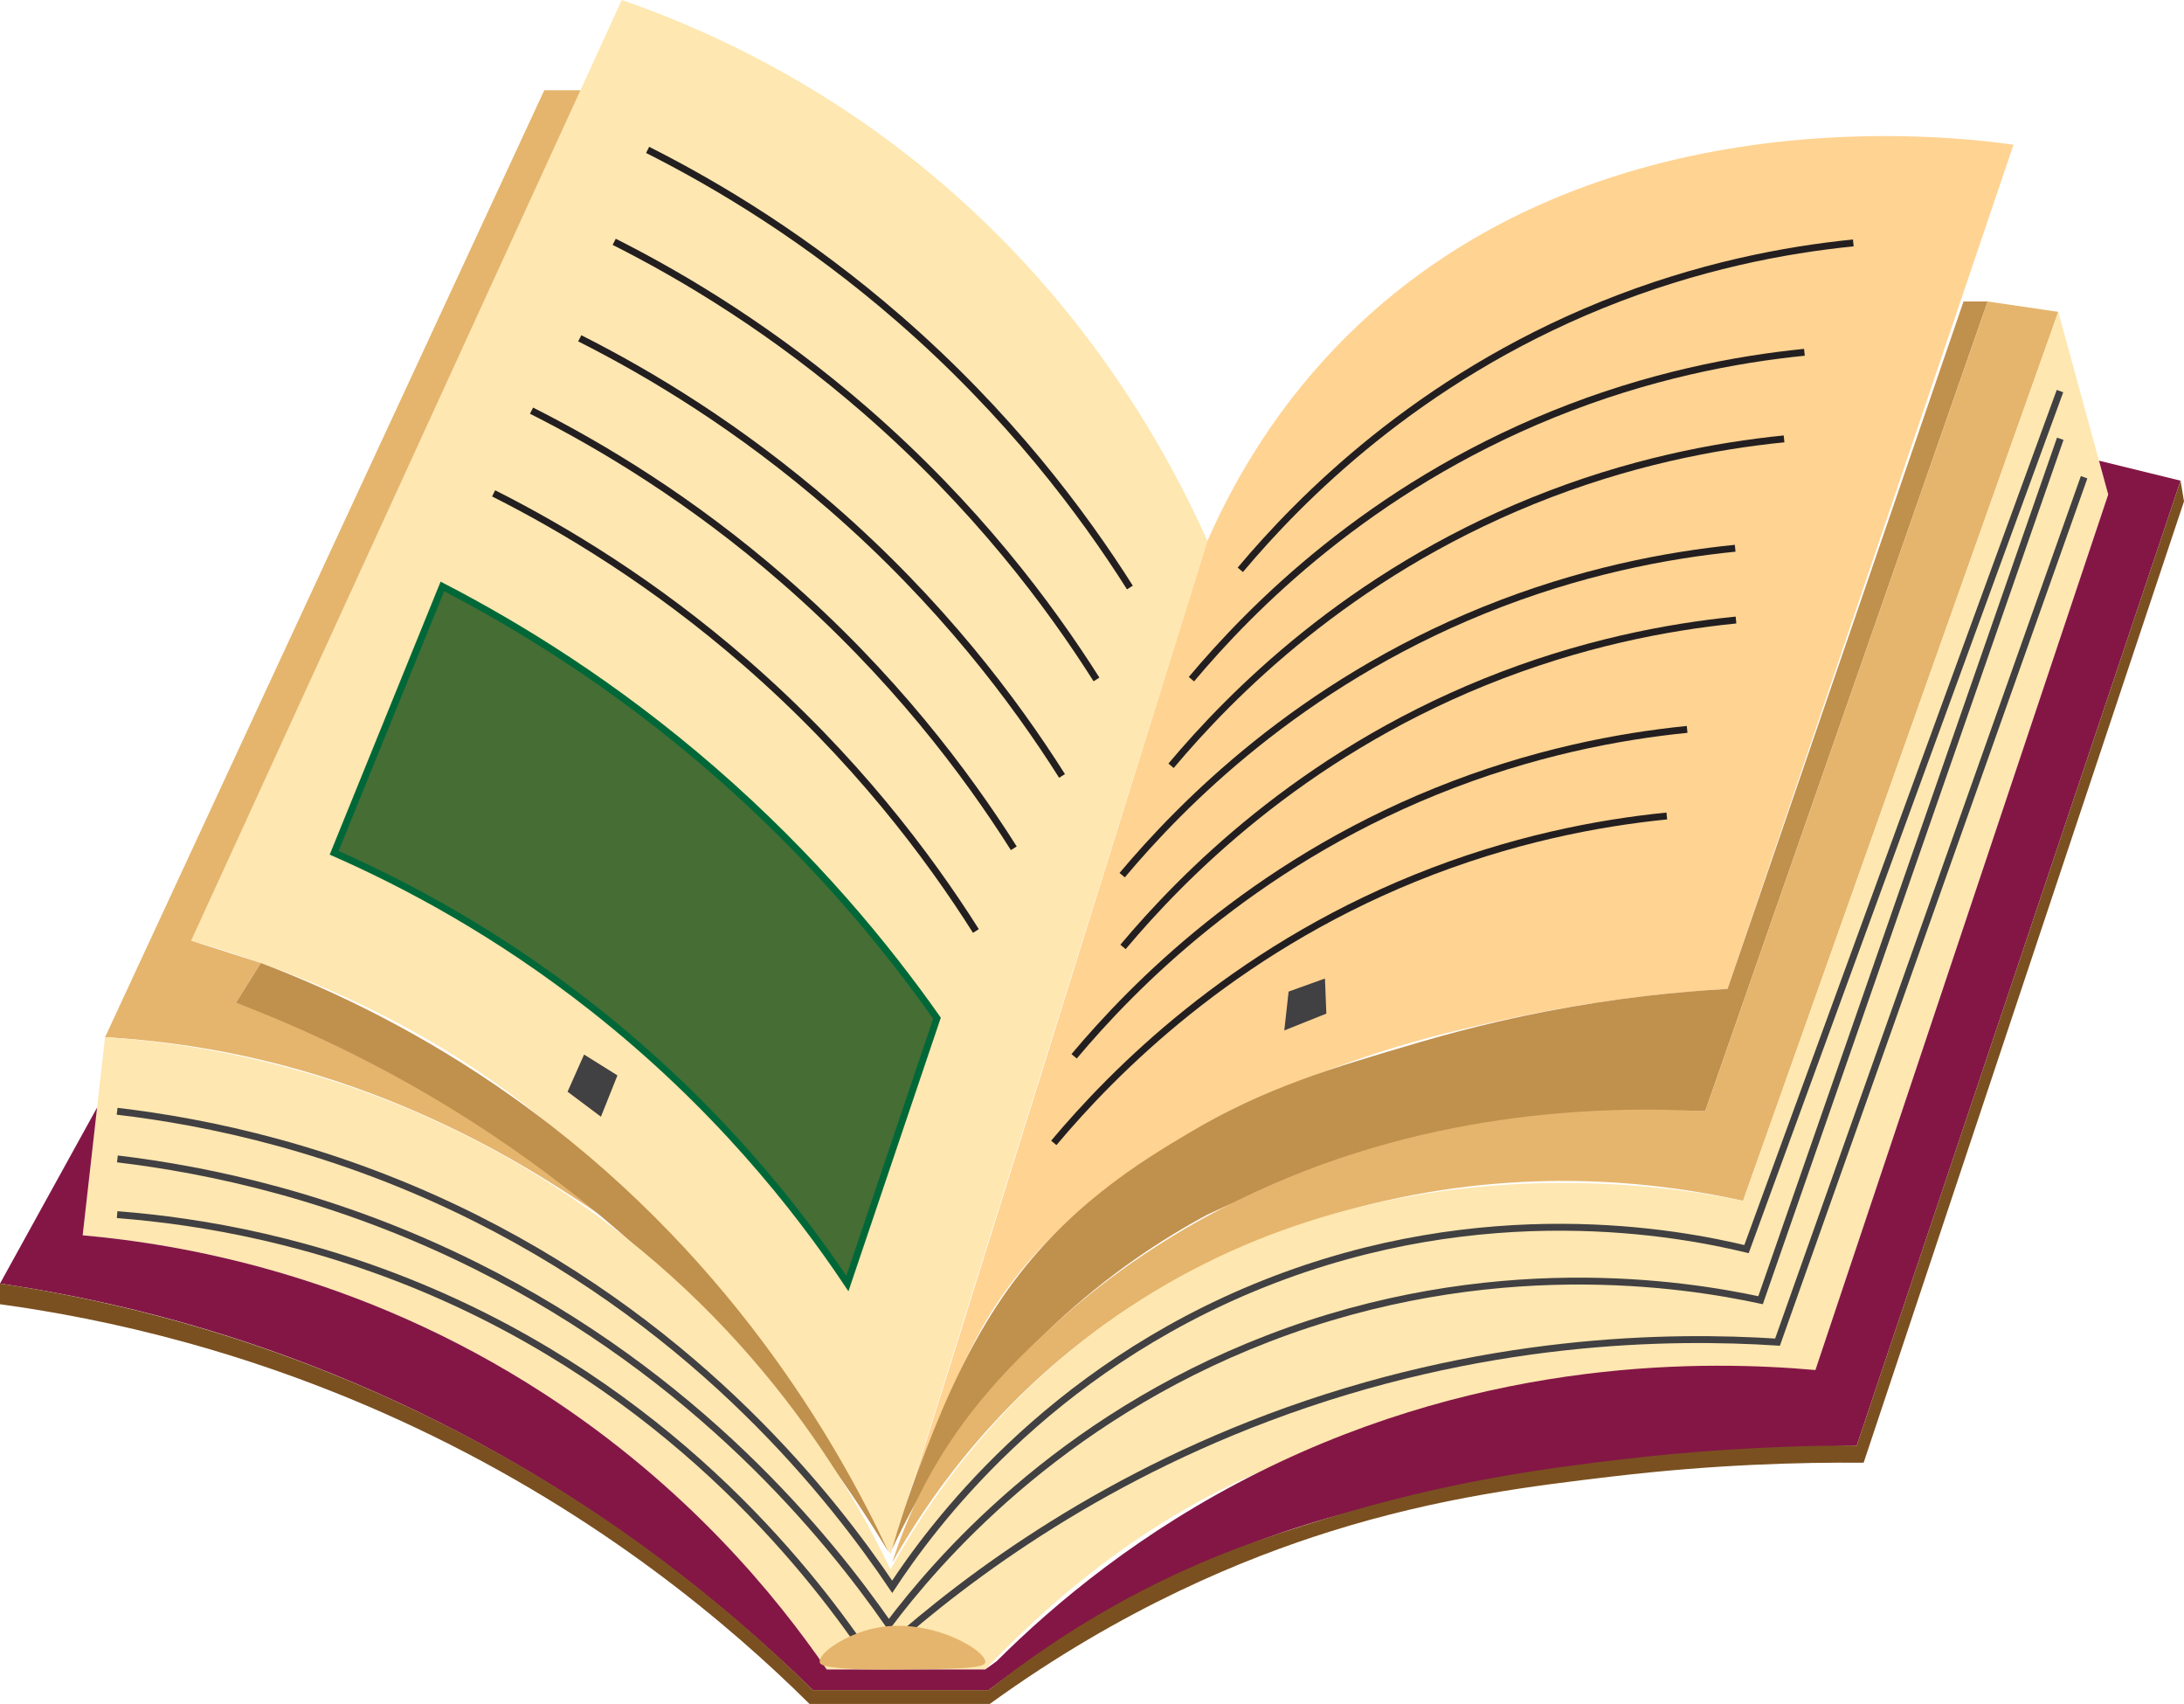
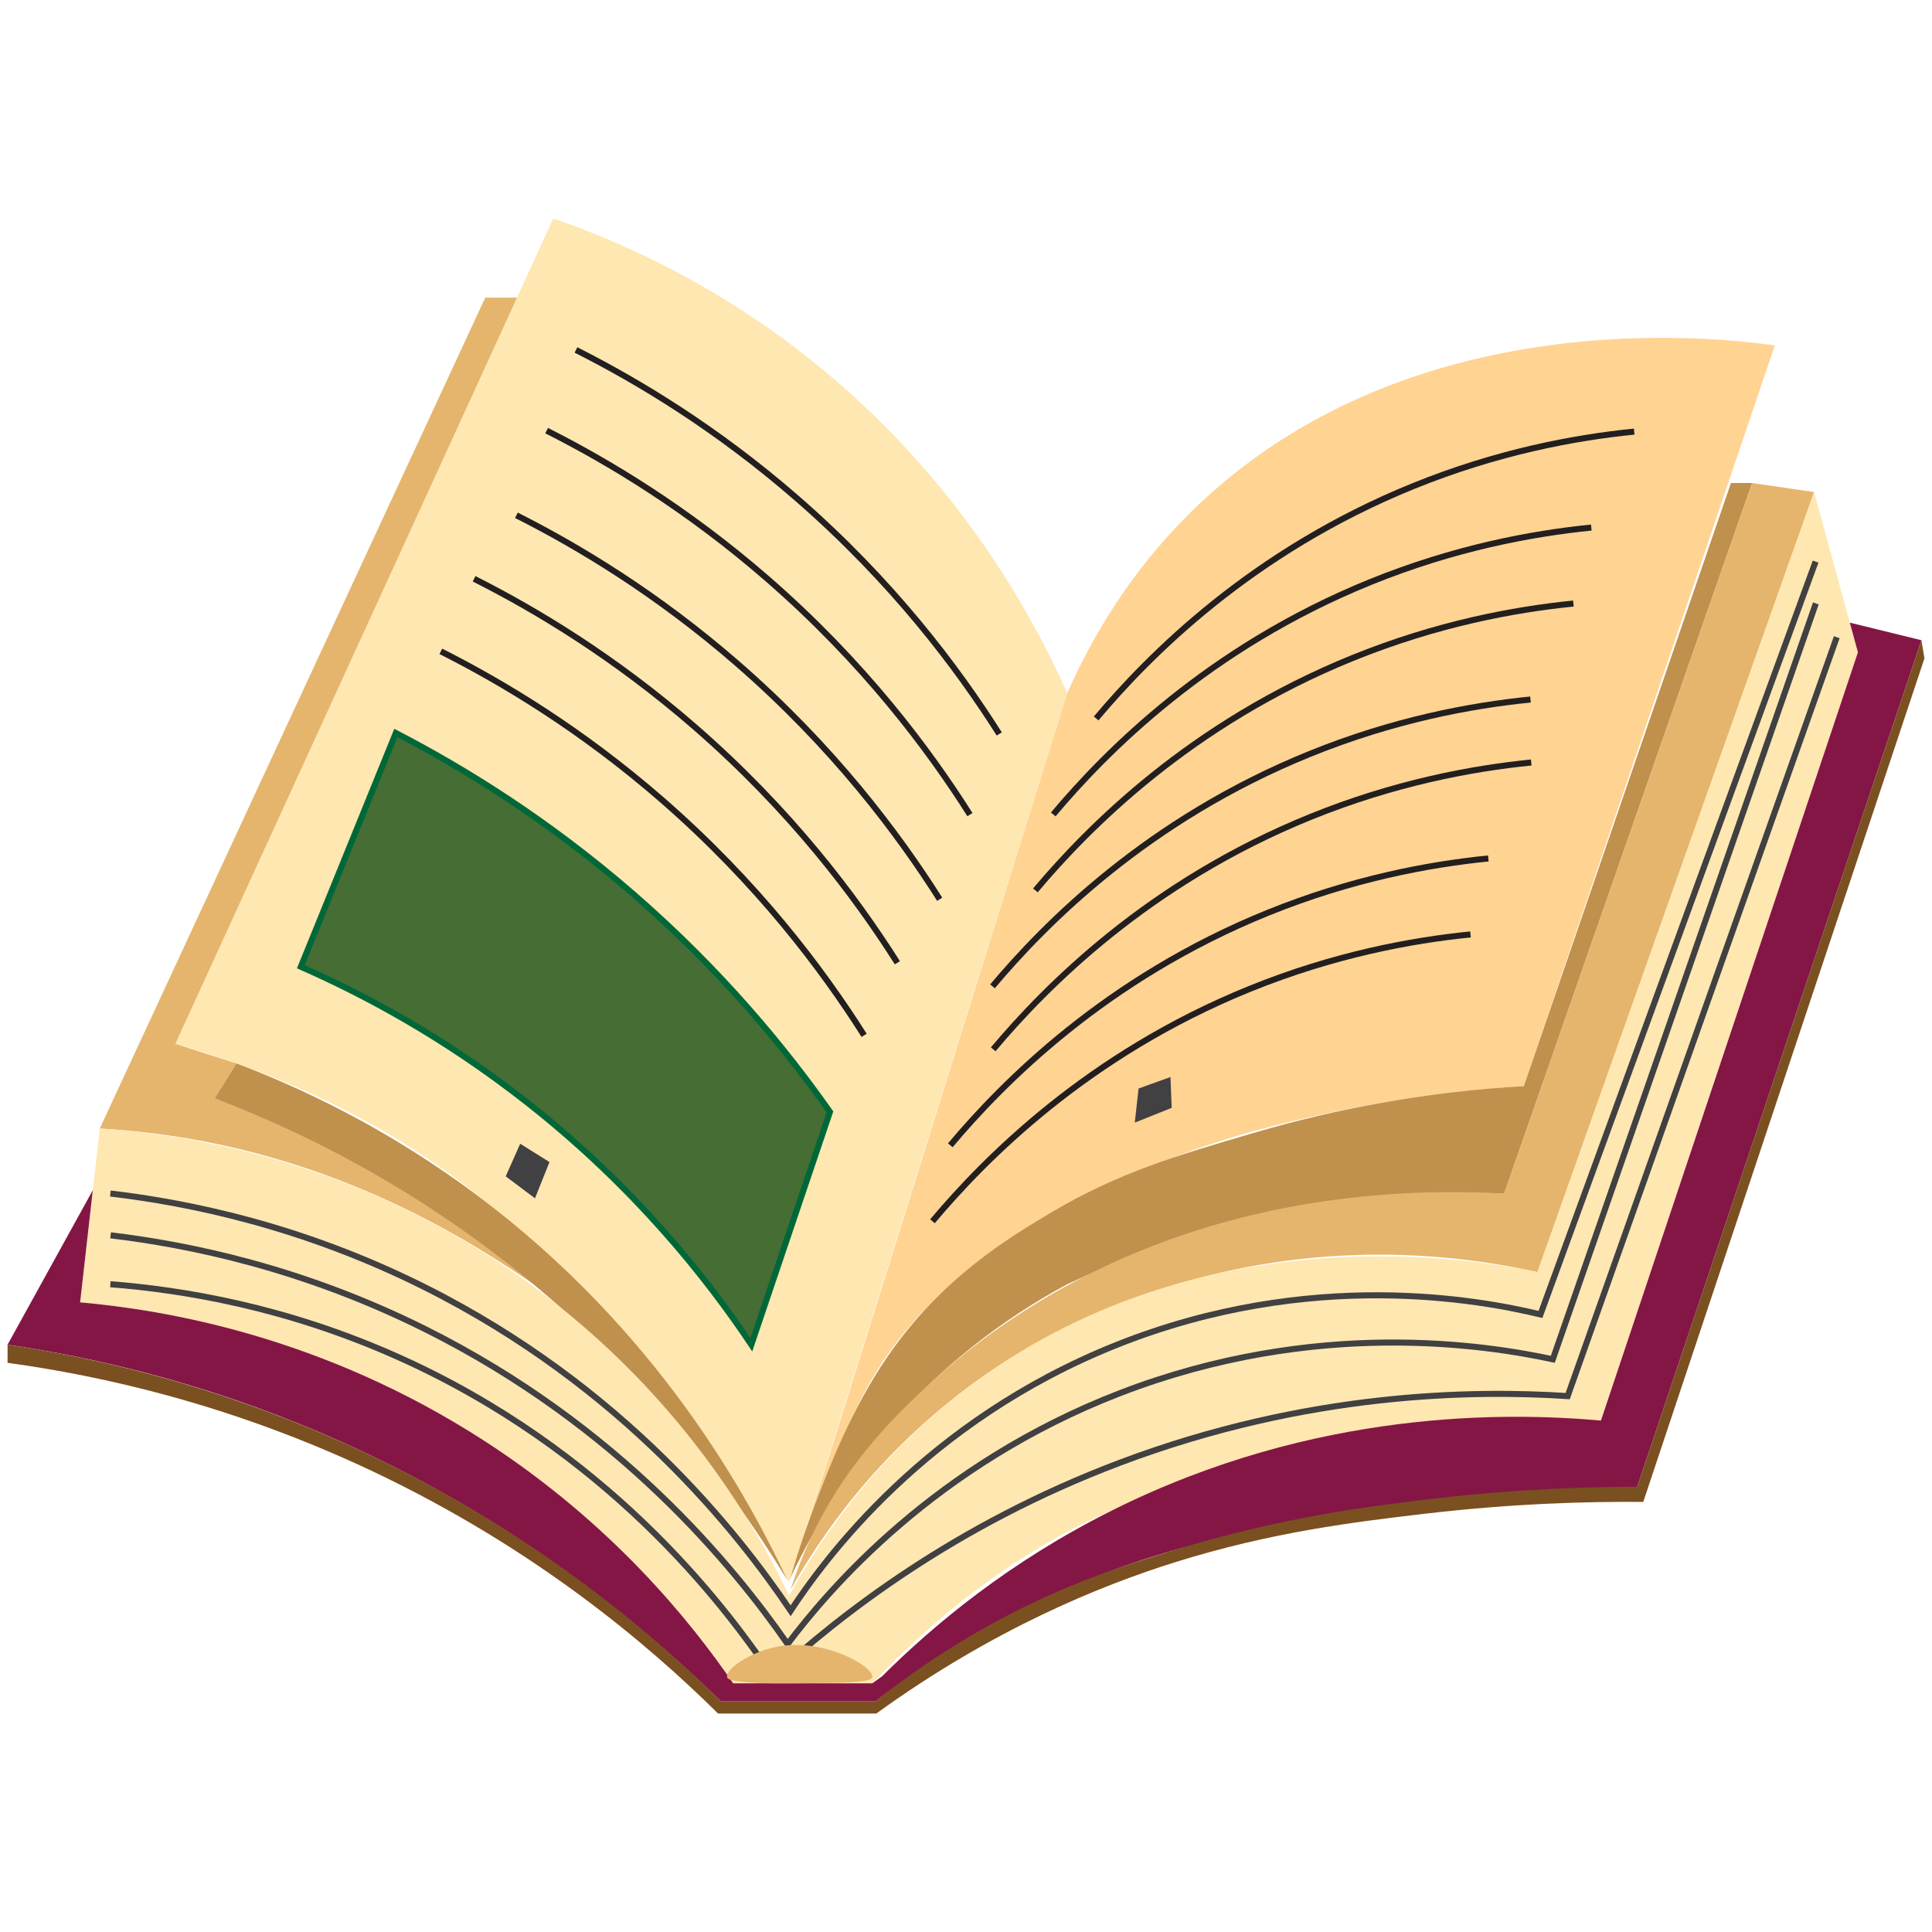
- <svg xmlns="http://www.w3.org/2000/svg" id="Layer_1" viewBox="0 0 634 494.5">
-   <path d="M180.5,0L55.5,273c51.55,14.7,84.95,37.13,106,55,54.6,46.37,95.95,121.52,97,123h0l92-294c-11.95-26.71-38.22-75.27-91-115C230.48,20.15,202.12,7.5,180.5,0Z" fill="#fee7b0" stroke-width="0" />
-   <path d="M258.5,451c-.1-.03,5.26-19.14,15.5-42.5,6-13.68,10.23-23.19,18-34,11.01-15.32,22.62-24.19,33-32,22.84-17.18,43.67-25.39,59.5-31.5,20.6-7.95,36.91-11.68,49.5-14.5,18.07-4.05,40.84-7.91,67.5-9.5,27.67-81.67,55.33-163.33,83-245-17.08-2.41-121.35-15.49-193,55-20.21,19.88-32.9,41.57-41,60-74.65,239.53-91.83,294.06-92,294Z" fill="#ffd392" stroke-width="0" />
-   <path d="M168.51,26.19l-113.01,246.81,20.22,6.47-7.22,11.53c11.15,3.78,26.1,9.5,43,18,39.99,20.11,67.51,44.01,66.5,45.5-1.16,1.72-37.57-30.14-96.5-45.5-20.65-5.38-38.47-7.28-51-8L158,26.19h10.51Z" fill="#e5b56d" stroke-width="0" />
-   <path d="M68.5,291l7.22-11.53c21.5,8.15,47.03,20.38,73.28,39.03,61.95,44.04,93.89,99.79,109,132-20.67-34.02-58.25-84.8-121-125-24.28-15.56-47.74-26.58-68.5-34.5Z" fill="#c0904d" stroke-width="0" />
-   <path d="M577,87.5h-7c-22.83,66.5-45.67,133-68.5,199.5-14.29.8-32.17,2.58-52.5,6.5-7.08,1.36-20.45,4.14-37,9-25.09,7.37-44.65,13.11-66.75,26.24-13.58,8.07-36.27,21.54-54.25,47.76-12.02,17.54-19.53,37.26-24,49-3.71,9.74-6.3,18.06-8,24,7.88-16.83,22.1-41.62,47-65,15.88-14.91,31.69-25.11,44.5-32,16.66-7.84,38-16.1,63.5-22,31.79-7.35,59.76-8.64,81-8,27.33-78.33,54.67-156.67,82-235Z" fill="#c0904d" stroke-width="0" />
-   <path d="M577,87.5c-27.33,78.33-54.67,156.67-82,235-30.55-1.68-83.09-.13-136,26-27.32,13.49-45.18,28.83-53,36-11.95,10.97-30.97,28.78-43,58-1.86,4.52-3.16,8.36-4,11,9.29-16.54,28.04-44.85,61.48-69,7.15-5.16,36.7-25.83,81.52-36,44.54-10.11,82.17-4.87,104,0l91.5-258c-6.83-1-13.67-2-20.5-3Z" fill="#e5b56d" stroke-width="0" />
-   <path d="M30.5,301c24.75,1.65,76.54,8.46,130,43,59.22,38.27,87.28,89.12,98,111.5,10.82-19.67,29.9-47.64,61.98-71,77.43-56.38,167.22-39.78,185.52-36l91.5-258,14.5,53-85,254.1c-13.26,1.37-32.65,3.57-56,6.9-39.3,5.61-63.83,9.11-84,15-23.51,6.86-60.91,22.76-101,65h-46c-14.39-20.95-40.33-52.97-82-80-54.19-35.15-106.78-43.58-134-46l6.5-57.5Z" fill="#fee7b0" stroke-width="0" />
-   <path d="M28.19,321.41l-4.19,37.09c27.22,2.42,79.81,10.85,134,46,41.67,27.03,67.61,59.05,82,80h46l3.29-2.37c17.02-16.96,42.02-37.84,76.05-54.83,67.39-33.65,130.84-32.45,161.66-29.7l85-254.1-2.68-9.81,23.68,5.81-94,280c-32.73,1.03-59.98,4.1-80,7-38.34,5.55-69.84,10.11-107,26-28.99,12.39-50.8,27.14-65,38h-51c-30.34-29.62-80.81-70.64-153-97-30.33-11.08-58.57-17.4-83-21,9.4-17.03,18.8-34.06,28.19-51.09Z" fill="#841646" stroke-width="0" />
-   <path d="M633,139.5l-94,280c-27.54.01-50.7,1.96-68,4-20.57,2.43-50.05,6.06-86.83,17.45-15.75,4.88-33.91,10.61-56.17,22.55-17.58,9.43-31.3,19.27-41,27h-51c-23.16-22.89-60.02-54.08-111.94-79.47-48.6-23.77-92.88-33.9-124.06-38.53v6c30.53,4.18,73.62,13.55,121,36,53.28,25.25,90.81,57.02,114,80h52.33c38.89-28.15,74.5-42.41,98.67-50,32.13-10.09,59.87-13.38,82-16,29.38-3.48,54.42-4.16,73-4l93-279-1-6Z" fill="#7a5020" stroke-width="0" />
-   <path d="M188,43.5c20.63,10.4,46.5,25.97,73,49,31.82,27.66,53.23,56.25,67,78" fill="none" stroke="#231f20" stroke-miterlimit="10" stroke-width="2" />
-   <path d="M143.3,143.18c20.63,10.4,46.5,25.97,73,49,31.82,27.66,53.23,56.25,67,78" fill="none" stroke="#231f20" stroke-miterlimit="10" stroke-width="2" />
-   <path d="M154.3,119.18c20.63,10.4,46.5,25.97,73,49,31.82,27.66,53.23,56.25,67,78" fill="none" stroke="#231f20" stroke-miterlimit="10" stroke-width="2" />
-   <path d="M168.3,98.18c20.63,10.4,46.5,25.97,73,49,31.82,27.66,53.23,56.25,67,78" fill="none" stroke="#231f20" stroke-miterlimit="10" stroke-width="2" />
-   <path d="M178.3,70.18c20.63,10.4,46.5,25.97,73,49,31.82,27.66,53.23,56.25,67,78" fill="none" stroke="#231f20" stroke-miterlimit="10" stroke-width="2" />
-   <path d="M97,247.5c21.08,9.27,47.57,23.41,75,45,35.5,27.94,59.14,57.79,74,80,8.67-25.67,17.33-51.33,26-77-14.59-20.74-35.67-46.53-65-72-28.62-24.85-56.4-41.84-78.58-53.31-10.47,25.77-20.94,51.54-31.42,77.31Z" fill="#456d34" stroke="#006838" stroke-miterlimit="10" stroke-width="2" />
-   <path d="M360.05,165.37c17.35-20.65,51.34-55.14,104.95-76.87,27.78-11.26,53.23-16.02,73-18" fill="none" stroke="#231f20" stroke-miterlimit="10" stroke-width="2" />
-   <path d="M345.86,197.11c17.35-20.65,51.34-55.14,104.95-76.87,27.78-11.26,53.23-16.02,73-18" fill="none" stroke="#231f20" stroke-miterlimit="10" stroke-width="2" />
-   <path d="M339.95,222.24c17.35-20.65,51.34-55.14,104.95-76.87,27.78-11.26,53.23-16.02,73-18" fill="none" stroke="#231f20" stroke-miterlimit="10" stroke-width="2" />
-   <path d="M325.76,253.98c17.35-20.65,51.34-55.14,104.95-76.87,27.78-11.26,53.23-16.02,73-18" fill="none" stroke="#231f20" stroke-miterlimit="10" stroke-width="2" />
-   <path d="M326,274.81c17.35-20.65,51.34-55.14,104.95-76.87,27.78-11.26,53.23-16.02,73-18" fill="none" stroke="#231f20" stroke-miterlimit="10" stroke-width="2" />
-   <path d="M311.81,306.55c17.35-20.65,51.34-55.14,104.95-76.87,27.78-11.26,53.23-16.02,73-18" fill="none" stroke="#231f20" stroke-miterlimit="10" stroke-width="2" />
-   <path d="M305.91,331.68c17.35-20.65,51.34-55.14,104.95-76.87,27.78-11.26,53.23-16.02,73-18" fill="none" stroke="#231f20" stroke-miterlimit="10" stroke-width="2" />
-   <path d="M174,322.5c-2.67-2-5.33-4-8-6,1.33-3,2.67-6,4-9,2.67,1.67,5.33,3.33,8,5-1.33,3.33-2.67,6.67-4,10Z" fill="#414042" stroke="#414042" stroke-miterlimit="10" stroke-width="2" />
-   <path d="M374,297.5c.33-3,.67-6,1-9,2.89-1.04,5.79-2.08,8.68-3.12.11,2.71.21,5.42.32,8.12-3.33,1.33-6.67,2.67-10,4Z" fill="#414042" stroke="#414042" stroke-miterlimit="10" stroke-width="2" />
-   <path d="M34,322.5c26.16,3.08,63.55,10.74,104,31,65.82,32.97,103.61,81.21,121,107,11.1-16.86,44.44-62.71,108-88,64.17-25.53,120.43-14.7,140-10,30.33-83,60.67-166,91-249" fill="none" stroke="#414042" stroke-miterlimit="10" stroke-width="2" />
-   <path d="M34.08,336.33c26.18,3.13,63.54,10.83,104,31,64.45,32.13,102.14,78.63,119.92,104.17,13.61-18.02,48.6-59.32,110-83,64.67-24.94,121.16-15.87,143.08-11.17,29-83.33,58-166.67,87-250" fill="none" stroke="#414042" stroke-miterlimit="10" stroke-width="2" />
-   <path d="M34,352.5c24.29,1.89,58.13,7.53,95,24,68.84,30.75,107.54,81.06,124.08,105.83,21.95-20.19,60.06-50.15,114.92-70.83,62.25-23.46,116.96-24,148-22,29.67-83.67,59.33-167.33,89-251" fill="none" stroke="#414042" stroke-miterlimit="10" stroke-width="2" />
-   <path d="M286,482.5c-.38,1.78-8.92,1.86-26,2-20.95.18-21.85-1.41-22-2-.69-2.66,7.48-8.21,16-10,15.99-3.36,32.72,6.62,32,10Z" fill="#e5b56d" stroke-width="0" />
+ <svg xmlns="http://www.w3.org/2000/svg" id="Layer_1" viewBox="0 0 639 639">
+   <path d="M183,72.25L58,345.25c51.55,14.7,84.95,37.13,106,55,54.6,46.37,95.95,121.52,97,123h0l92-294c-11.95-26.71-38.22-75.27-91-115-29.02-21.85-57.38-34.5-79-42Z" fill="#fee7b0" stroke-width="0" />
+   <path d="M261,523.25c-.1-.03,5.26-19.14,15.5-42.5,6-13.68,10.23-23.19,18-34,11.01-15.32,22.62-24.19,33-32,22.84-17.18,43.67-25.39,59.5-31.5,20.6-7.95,36.91-11.68,49.5-14.5,18.07-4.05,40.84-7.91,67.5-9.5,27.67-81.67,55.33-163.33,83-245-17.08-2.41-121.35-15.49-193,55-20.21,19.88-32.9,41.57-41,60-74.65,239.53-91.83,294.06-92,294Z" fill="#ffd392" stroke-width="0" />
+   <path d="M171.01,98.44l-113.01,246.81,20.22,6.47-7.22,11.53c11.15,3.78,26.1,9.5,43,18,39.99,20.11,67.51,44.01,66.5,45.5-1.16,1.72-37.57-30.14-96.5-45.5-20.65-5.38-38.47-7.28-51-8L160.5,98.44h10.51Z" fill="#e5b56d" stroke-width="0" />
+   <path d="M71,363.25l7.22-11.53c21.5,8.15,47.03,20.38,73.28,39.03,61.95,44.04,93.89,99.79,109,132-20.67-34.02-58.25-84.8-121-125-24.28-15.56-47.74-26.58-68.5-34.5Z" fill="#c0904d" stroke-width="0" />
+   <path d="M579.5,159.75h-7c-22.83,66.5-45.67,133-68.5,199.5-14.29.8-32.17,2.58-52.5,6.5-7.08,1.36-20.45,4.14-37,9-25.09,7.37-44.65,13.11-66.75,26.24-13.58,8.07-36.27,21.54-54.25,47.76-12.02,17.54-19.53,37.26-24,49-3.71,9.74-6.3,18.06-8,24,7.88-16.83,22.1-41.62,47-65,15.88-14.91,31.69-25.11,44.5-32,16.66-7.84,38-16.1,63.5-22,31.79-7.35,59.76-8.64,81-8,27.33-78.33,54.67-156.67,82-235Z" fill="#c0904d" stroke-width="0" />
+   <path d="M579.5,159.75c-27.33,78.33-54.67,156.67-82,235-30.55-1.68-83.09-.13-136,26-27.32,13.49-45.18,28.83-53,36-11.95,10.97-30.97,28.78-43,58-1.86,4.52-3.16,8.36-4,11,9.29-16.54,28.04-44.85,61.48-69,7.15-5.16,36.7-25.83,81.52-36,44.54-10.11,82.17-4.87,104,0l91.5-258c-6.83-1-13.67-2-20.5-3Z" fill="#e5b56d" stroke-width="0" />
+   <path d="M33,373.25c24.75,1.65,76.54,8.46,130,43,59.22,38.27,87.28,89.12,98,111.5,10.82-19.67,29.9-47.64,61.98-71,77.43-56.38,167.22-39.78,185.52-36l91.5-258,14.5,53-85,254.1c-13.26,1.37-32.65,3.57-56,6.9-39.3,5.61-63.83,9.11-84,15-23.51,6.86-60.91,22.76-101,65h-46c-14.39-20.95-40.33-52.97-82-80-54.19-35.15-106.78-43.58-134-46l6.5-57.5Z" fill="#fee7b0" stroke-width="0" />
+   <path d="M30.69,393.66l-4.19,37.09c27.22,2.42,79.81,10.85,134,46,41.67,27.03,67.61,59.05,82,80h46l3.29-2.37c17.02-16.96,42.02-37.84,76.05-54.83,67.39-33.65,130.84-32.45,161.66-29.7l85-254.1-2.68-9.81,23.68,5.81-94,280c-32.73,1.03-59.98,4.1-80,7-38.34,5.55-69.84,10.11-107,26-28.99,12.39-50.8,27.14-65,38h-51c-30.34-29.62-80.81-70.64-153-97-30.33-11.08-58.57-17.4-83-21,9.4-17.03,18.8-34.06,28.19-51.09Z" fill="#841646" stroke-width="0" />
+   <path d="M635.5,211.75l-94,280c-27.54.01-50.7,1.96-68,4-20.57,2.43-50.05,6.06-86.83,17.45-15.75,4.88-33.91,10.61-56.17,22.55-17.58,9.43-31.3,19.27-41,27h-51c-23.16-22.89-60.02-54.08-111.94-79.47-48.6-23.77-92.88-33.9-124.06-38.53v6c30.53,4.18,73.62,13.55,121,36,53.28,25.25,90.81,57.02,114,80h52.33c38.89-28.15,74.5-42.41,98.67-50,32.13-10.09,59.87-13.38,82-16,29.38-3.48,54.42-4.16,73-4l93-279-1-6Z" fill="#7a5020" stroke-width="0" />
+   <path d="M190.5,115.75c20.63,10.4,46.5,25.97,73,49,31.82,27.66,53.23,56.25,67,78" fill="none" stroke="#231f20" stroke-miterlimit="10" stroke-width="2" />
+   <path d="M145.8,215.43c20.63,10.4,46.5,25.97,73,49,31.82,27.66,53.23,56.25,67,78" fill="none" stroke="#231f20" stroke-miterlimit="10" stroke-width="2" />
+   <path d="M156.8,191.43c20.63,10.4,46.5,25.97,73,49,31.82,27.66,53.23,56.25,67,78" fill="none" stroke="#231f20" stroke-miterlimit="10" stroke-width="2" />
+   <path d="M170.8,170.43c20.63,10.4,46.5,25.97,73,49,31.82,27.66,53.23,56.25,67,78" fill="none" stroke="#231f20" stroke-miterlimit="10" stroke-width="2" />
+   <path d="M180.8,142.43c20.63,10.4,46.5,25.97,73,49,31.82,27.66,53.23,56.25,67,78" fill="none" stroke="#231f20" stroke-miterlimit="10" stroke-width="2" />
+   <path d="M99.5,319.75c21.08,9.27,47.57,23.41,75,45,35.5,27.94,59.14,57.79,74,80,8.67-25.67,17.33-51.33,26-77-14.59-20.74-35.67-46.53-65-72-28.62-24.85-56.4-41.84-78.58-53.31-10.47,25.77-20.94,51.54-31.42,77.31Z" fill="#456d34" stroke="#006838" stroke-miterlimit="10" stroke-width="2" />
+   <path d="M362.55,237.62c17.35-20.65,51.34-55.14,104.95-76.87,27.78-11.26,53.23-16.02,73-18" fill="none" stroke="#231f20" stroke-miterlimit="10" stroke-width="2" />
+   <path d="M348.36,269.36c17.35-20.65,51.34-55.14,104.95-76.87,27.78-11.26,53.23-16.02,73-18" fill="none" stroke="#231f20" stroke-miterlimit="10" stroke-width="2" />
+   <path d="M342.45,294.49c17.35-20.65,51.34-55.14,104.95-76.87,27.78-11.26,53.23-16.02,73-18" fill="none" stroke="#231f20" stroke-miterlimit="10" stroke-width="2" />
+   <path d="M328.26,326.23c17.35-20.65,51.34-55.14,104.95-76.87,27.78-11.26,53.23-16.02,73-18" fill="none" stroke="#231f20" stroke-miterlimit="10" stroke-width="2" />
+   <path d="M328.5,347.06c17.35-20.65,51.34-55.14,104.95-76.87,27.78-11.26,53.23-16.02,73-18" fill="none" stroke="#231f20" stroke-miterlimit="10" stroke-width="2" />
+   <path d="M314.31,378.8c17.35-20.65,51.34-55.14,104.95-76.87,27.78-11.26,53.23-16.02,73-18" fill="none" stroke="#231f20" stroke-miterlimit="10" stroke-width="2" />
+   <path d="M308.41,403.93c17.35-20.65,51.34-55.14,104.95-76.87,27.78-11.26,53.23-16.02,73-18" fill="none" stroke="#231f20" stroke-miterlimit="10" stroke-width="2" />
+   <path d="M176.5,394.75c-2.67-2-5.33-4-8-6,1.33-3,2.67-6,4-9,2.67,1.67,5.33,3.33,8,5-1.33,3.33-2.67,6.67-4,10Z" fill="#414042" stroke="#414042" stroke-miterlimit="10" stroke-width="2" />
+   <path d="M376.5,369.75c.33-3,.67-6,1-9,2.89-1.04,5.79-2.08,8.68-3.12.11,2.71.21,5.42.32,8.12-3.33,1.33-6.67,2.67-10,4Z" fill="#414042" stroke="#414042" stroke-miterlimit="10" stroke-width="2" />
+   <path d="M36.5,394.75c26.16,3.08,63.55,10.74,104,31,65.82,32.97,103.61,81.21,121,107,11.1-16.86,44.44-62.71,108-88,64.17-25.53,120.43-14.7,140-10,30.33-83,60.67-166,91-249" fill="none" stroke="#414042" stroke-miterlimit="10" stroke-width="2" />
+   <path d="M36.58,408.58c26.18,3.13,63.54,10.83,104,31,64.45,32.13,102.14,78.63,119.92,104.17,13.61-18.02,48.6-59.32,110-83,64.67-24.94,121.16-15.87,143.08-11.17,29-83.33,58-166.67,87-250" fill="none" stroke="#414042" stroke-miterlimit="10" stroke-width="2" />
+   <path d="M36.5,424.75c24.29,1.89,58.13,7.53,95,24,68.84,30.75,107.54,81.06,124.08,105.83,21.95-20.19,60.06-50.15,114.92-70.83,62.25-23.46,116.96-24,148-22,29.67-83.67,59.33-167.33,89-251" fill="none" stroke="#414042" stroke-miterlimit="10" stroke-width="2" />
+   <path d="M288.5,554.75c-.38,1.78-8.92,1.86-26,2-20.95.18-21.85-1.41-22-2-.69-2.66,7.48-8.21,16-10,15.99-3.36,32.72,6.62,32,10Z" fill="#e5b56d" stroke-width="0" />
+   <rect width="639" height="639" fill="none" stroke-width="0" />
</svg>
